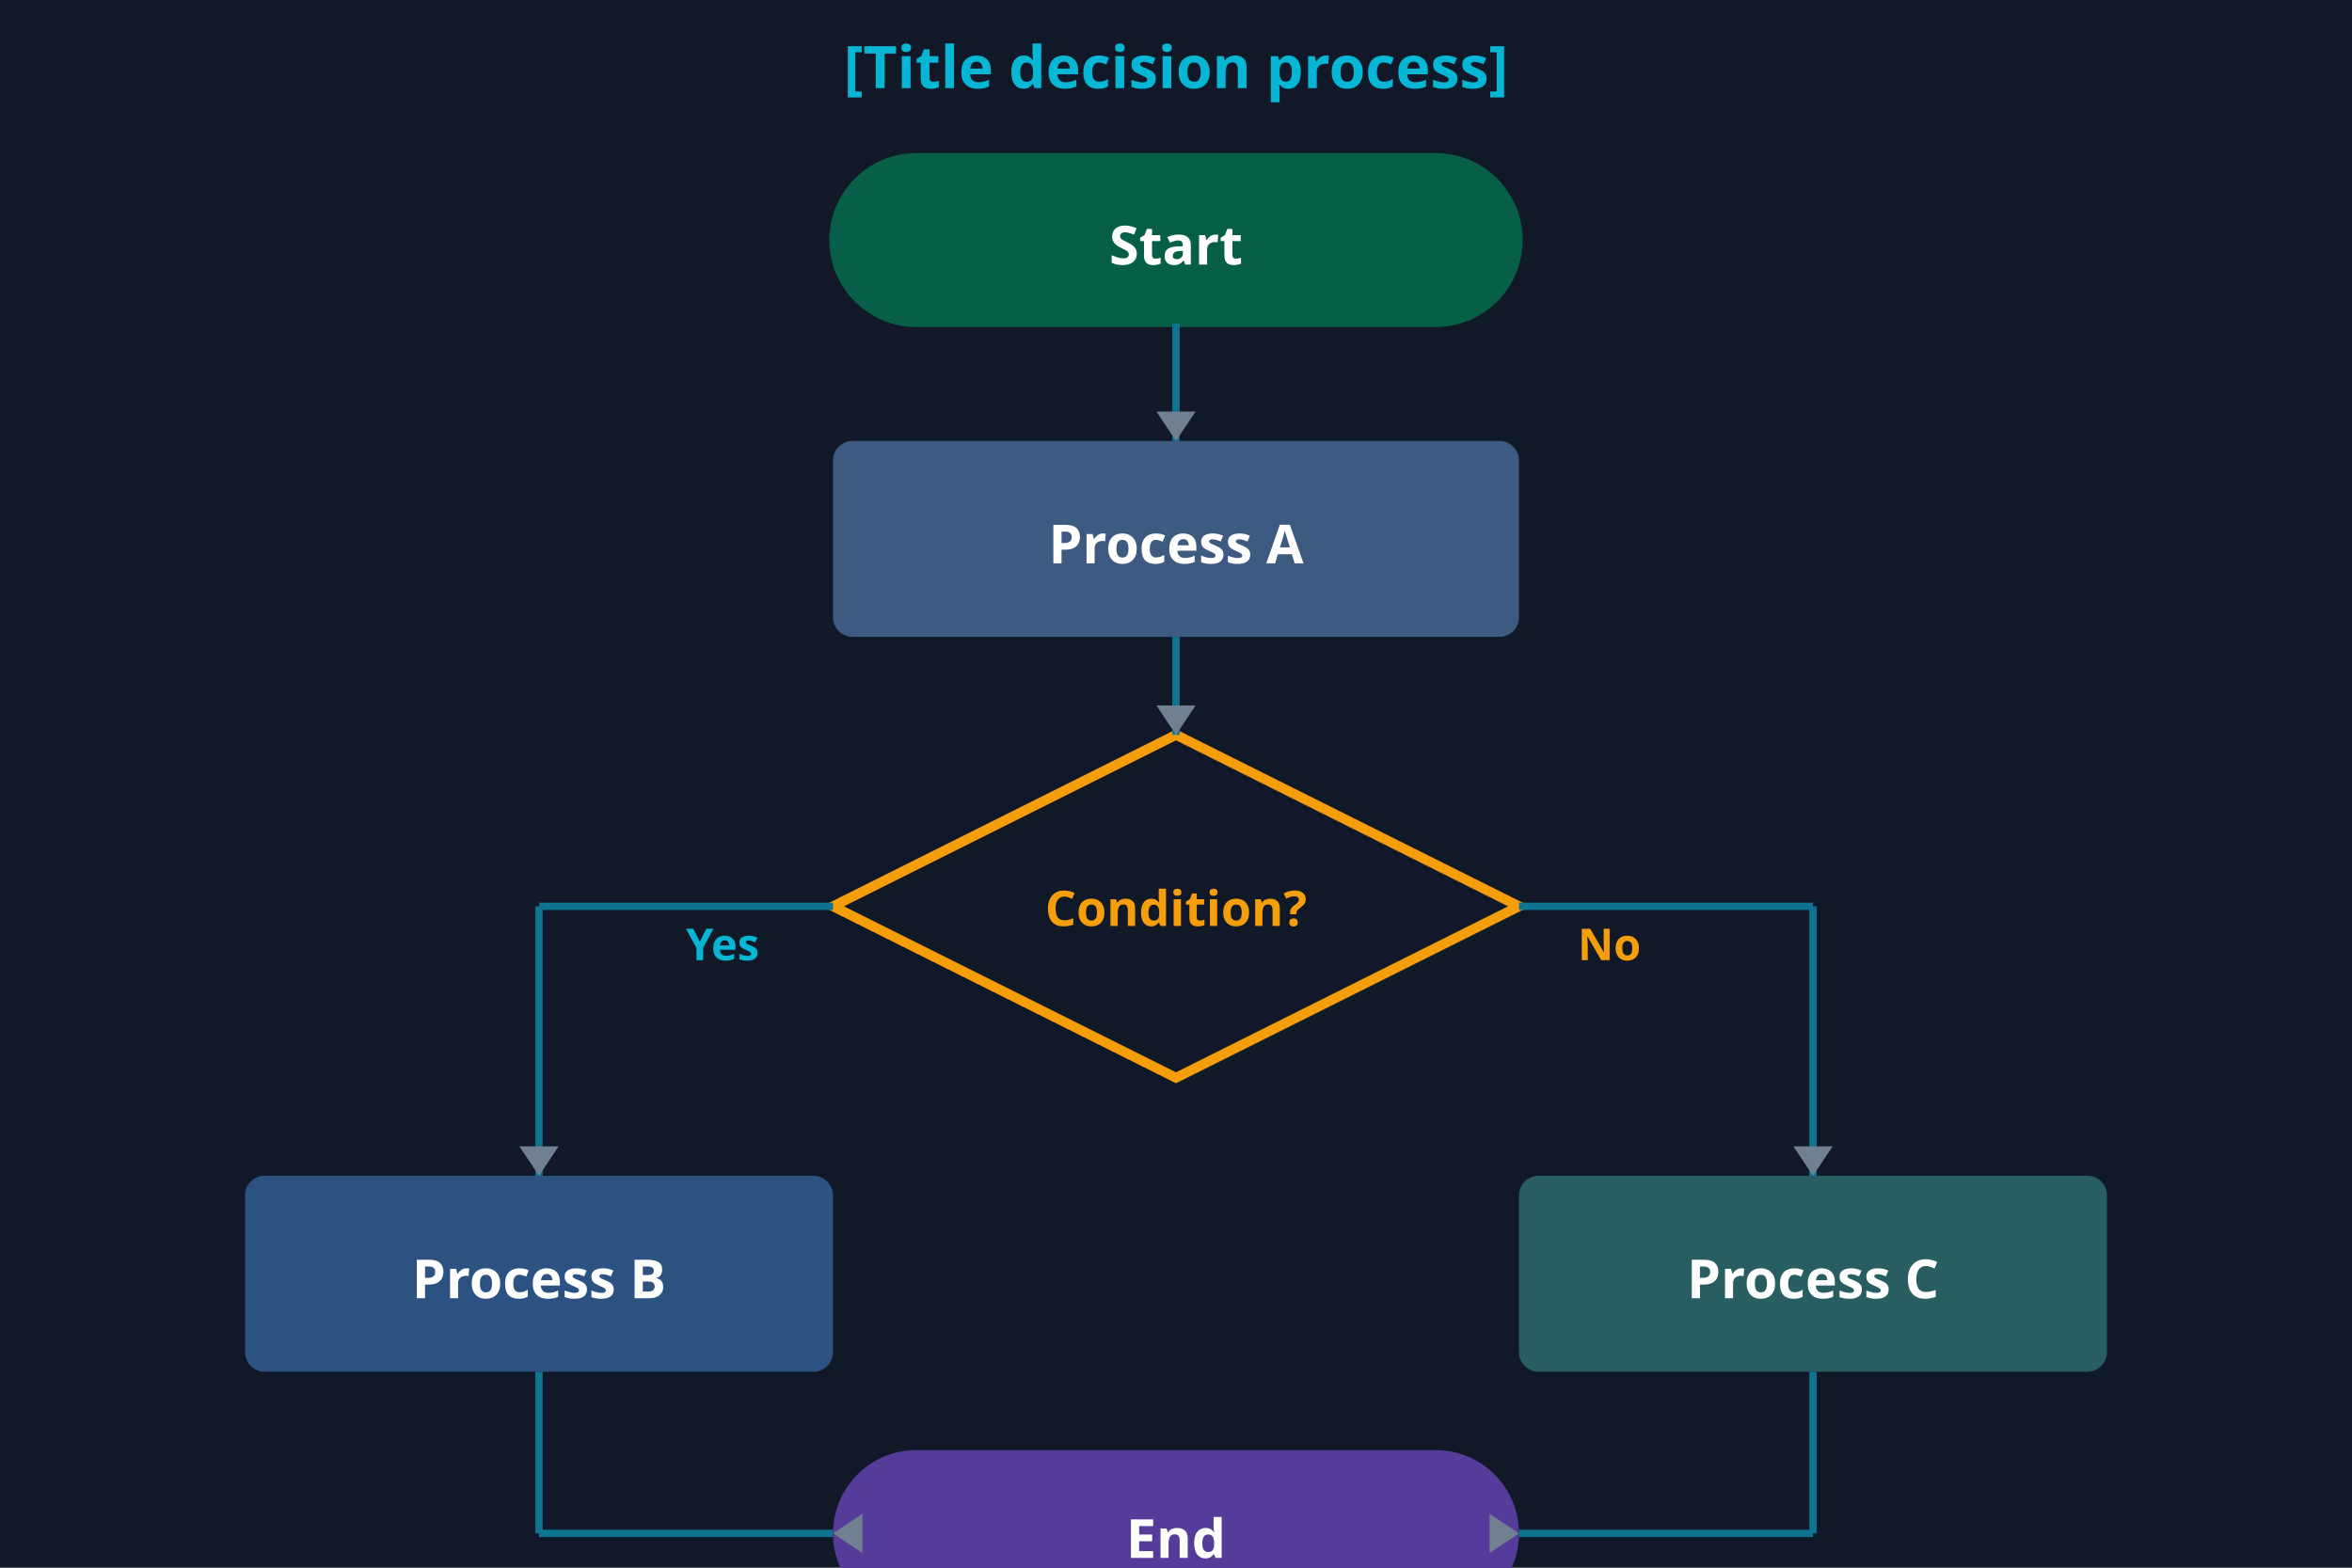
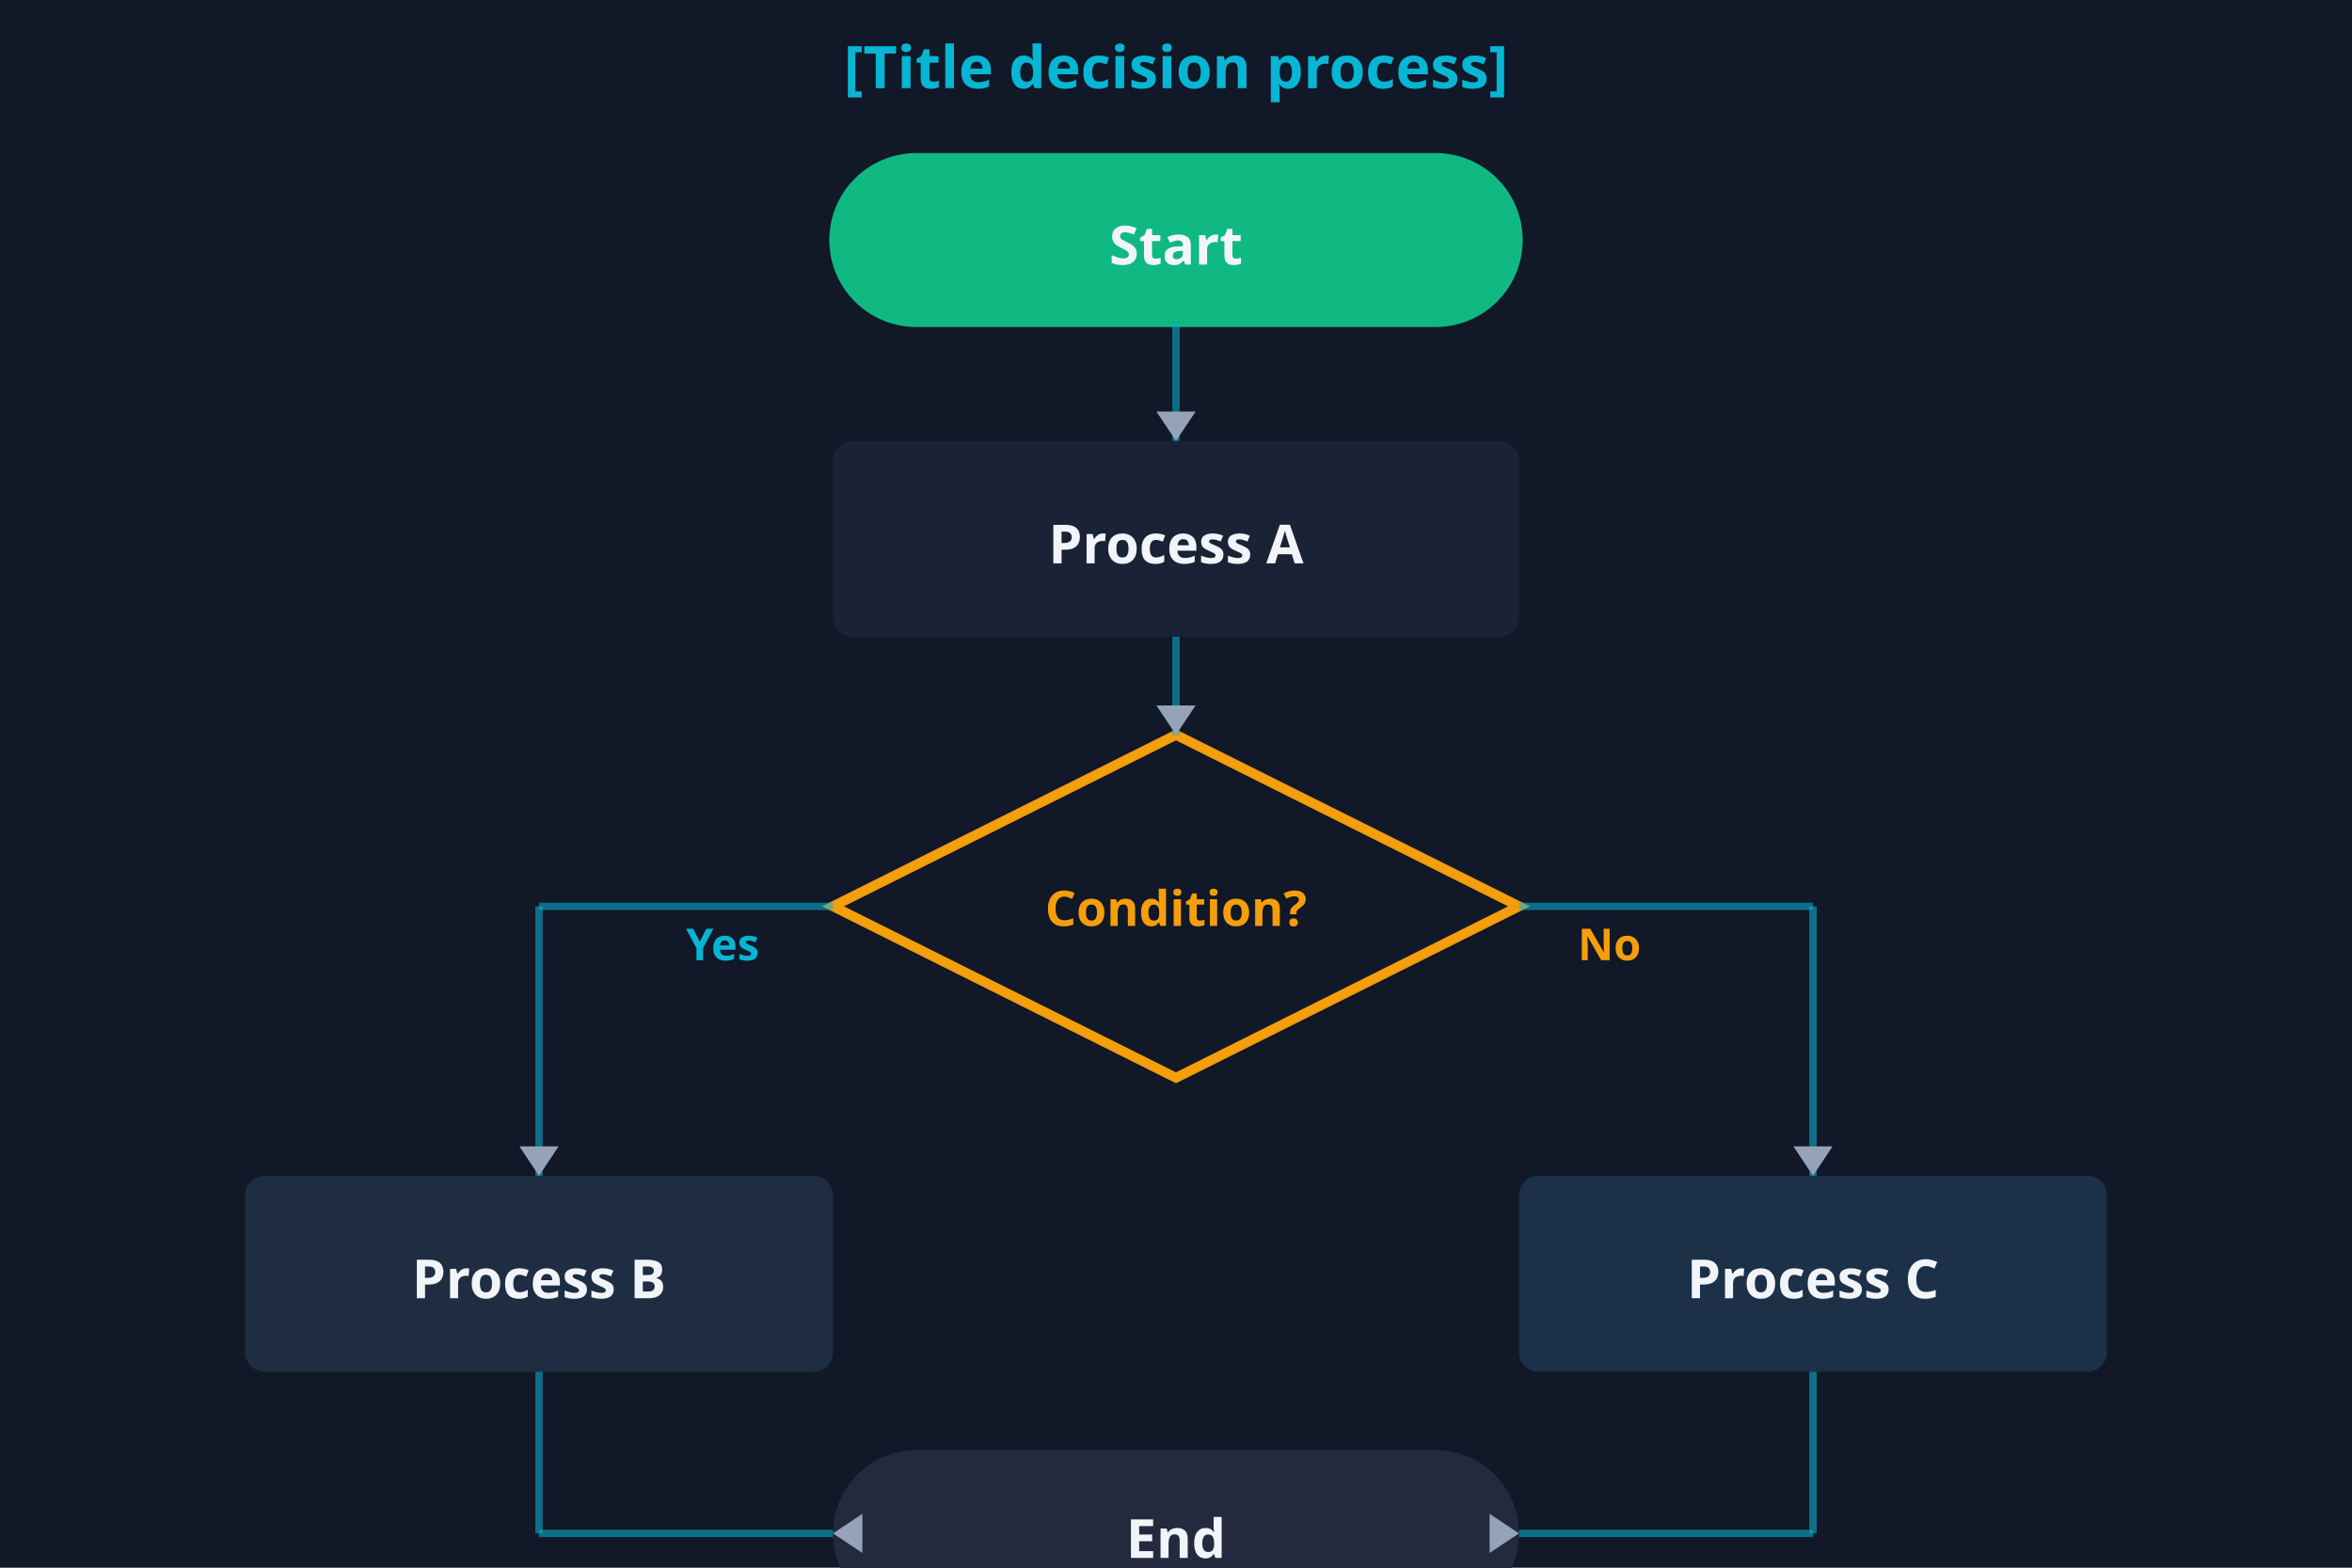
<svg xmlns="http://www.w3.org/2000/svg" viewBox="0 0 480 320" width="480" height="320" role="img" aria-labelledby="title desc">
  <rect width="100%" height="100%" fill="#111827" />
  <g font-family="system-ui, Segoe UI, sans-serif">
    <text x="240" y="18" text-anchor="middle" font-weight="700" font-size="12" fill="#06B6D4">[Title  decision process]</text>
-     <rect x="170" y="32" width="140" height="34" rx="17" fill="#065f46" stroke="#065f46" stroke-width="1.5" />
-     <text x="240" y="54" text-anchor="middle" fill="#fff" font-weight="700" font-size="11">Start</text>
-     <rect x="170" y="90" width="140" height="40" rx="4" fill="#3d5a80" />
-     <text x="240" y="115" text-anchor="middle" fill="#fff" font-weight="700" font-size="11">Process A</text>
+     <rect x="170" y="32" width="140" height="34" rx="17" fill="#10B981" stroke="#10B981" stroke-width="1.5" />
+     <text x="240" y="54" text-anchor="middle" fill="#F1F5F9" font-weight="700" font-size="11">Start</text>
+     <rect x="170" y="90" width="140" height="40" rx="4" fill="#1a2235" />
+     <text x="240" y="115" text-anchor="middle" fill="#F1F5F9" font-weight="700" font-size="11">Process A</text>
    <polygon points="240,150 310,185 240,220 170,185" fill="none" stroke="#F59E0B" stroke-width="2" />
    <text x="240" y="189" text-anchor="middle" fill="#F59E0B" font-weight="700" font-size="10">Condition?</text>
-     <rect x="50" y="240" width="120" height="40" rx="4" fill="#2c5282" />
-     <text x="110" y="265" text-anchor="middle" fill="#fff" font-weight="700" font-size="11">Process B</text>
+     <rect x="50" y="240" width="120" height="40" rx="4" fill="#1e2d42" />
+     <text x="110" y="265" text-anchor="middle" fill="#F1F5F9" font-weight="700" font-size="11">Process B</text>
    <text x="140" y="196" font-size="9" fill="#06B6D4" font-weight="600">Yes</text>
-     <rect x="310" y="240" width="120" height="40" rx="4" fill="#285e61" />
-     <text x="370" y="265" text-anchor="middle" fill="#fff" font-weight="700" font-size="11">Process C</text>
+     <rect x="310" y="240" width="120" height="40" rx="4" fill="#1c3148" />
+     <text x="370" y="265" text-anchor="middle" fill="#F1F5F9" font-weight="700" font-size="11">Process C</text>
    <text x="322" y="196" font-size="9" fill="#F59E0B" font-weight="600">No</text>
-     <rect x="170" y="296" width="140" height="34" rx="17" fill="#553c9a" />
-     <text x="240" y="318" text-anchor="middle" fill="#fff" font-weight="700" font-size="11">End</text>
+     <rect x="170" y="296" width="140" height="34" rx="17" fill="#232a3d" />
+     <text x="240" y="318" text-anchor="middle" fill="#F1F5F9" font-weight="700" font-size="11">End</text>
  </g>
-   <g stroke="#0e7490" stroke-width="1.5" fill="none">
+   <g stroke="rgba(6,182,212,0.55)" stroke-width="1.5" fill="none">
    <line x1="240" y1="66" x2="240" y2="90" />
    <line x1="240" y1="130" x2="240" y2="150" />
    <line x1="170" y1="185" x2="110" y2="185" />
    <line x1="110" y1="185" x2="110" y2="240" />
    <line x1="310" y1="185" x2="370" y2="185" />
    <line x1="370" y1="185" x2="370" y2="240" />
    <line x1="110" y1="280" x2="110" y2="313" />
    <line x1="110" y1="313" x2="170" y2="313" />
    <line x1="370" y1="280" x2="370" y2="313" />
    <line x1="370" y1="313" x2="310" y2="313" />
  </g>
-   <g fill="#708090">
+   <g fill="#94a3b8">
    <polygon points="240,90 236,84 244,84" />
    <polygon points="240,150 236,144 244,144" />
    <polygon points="110,240 106,234 114,234" />
    <polygon points="370,240 366,234 374,234" />
    <polygon points="170,313 176,309 176,317" />
    <polygon points="310,313 304,309 304,317" />
  </g>
</svg>
